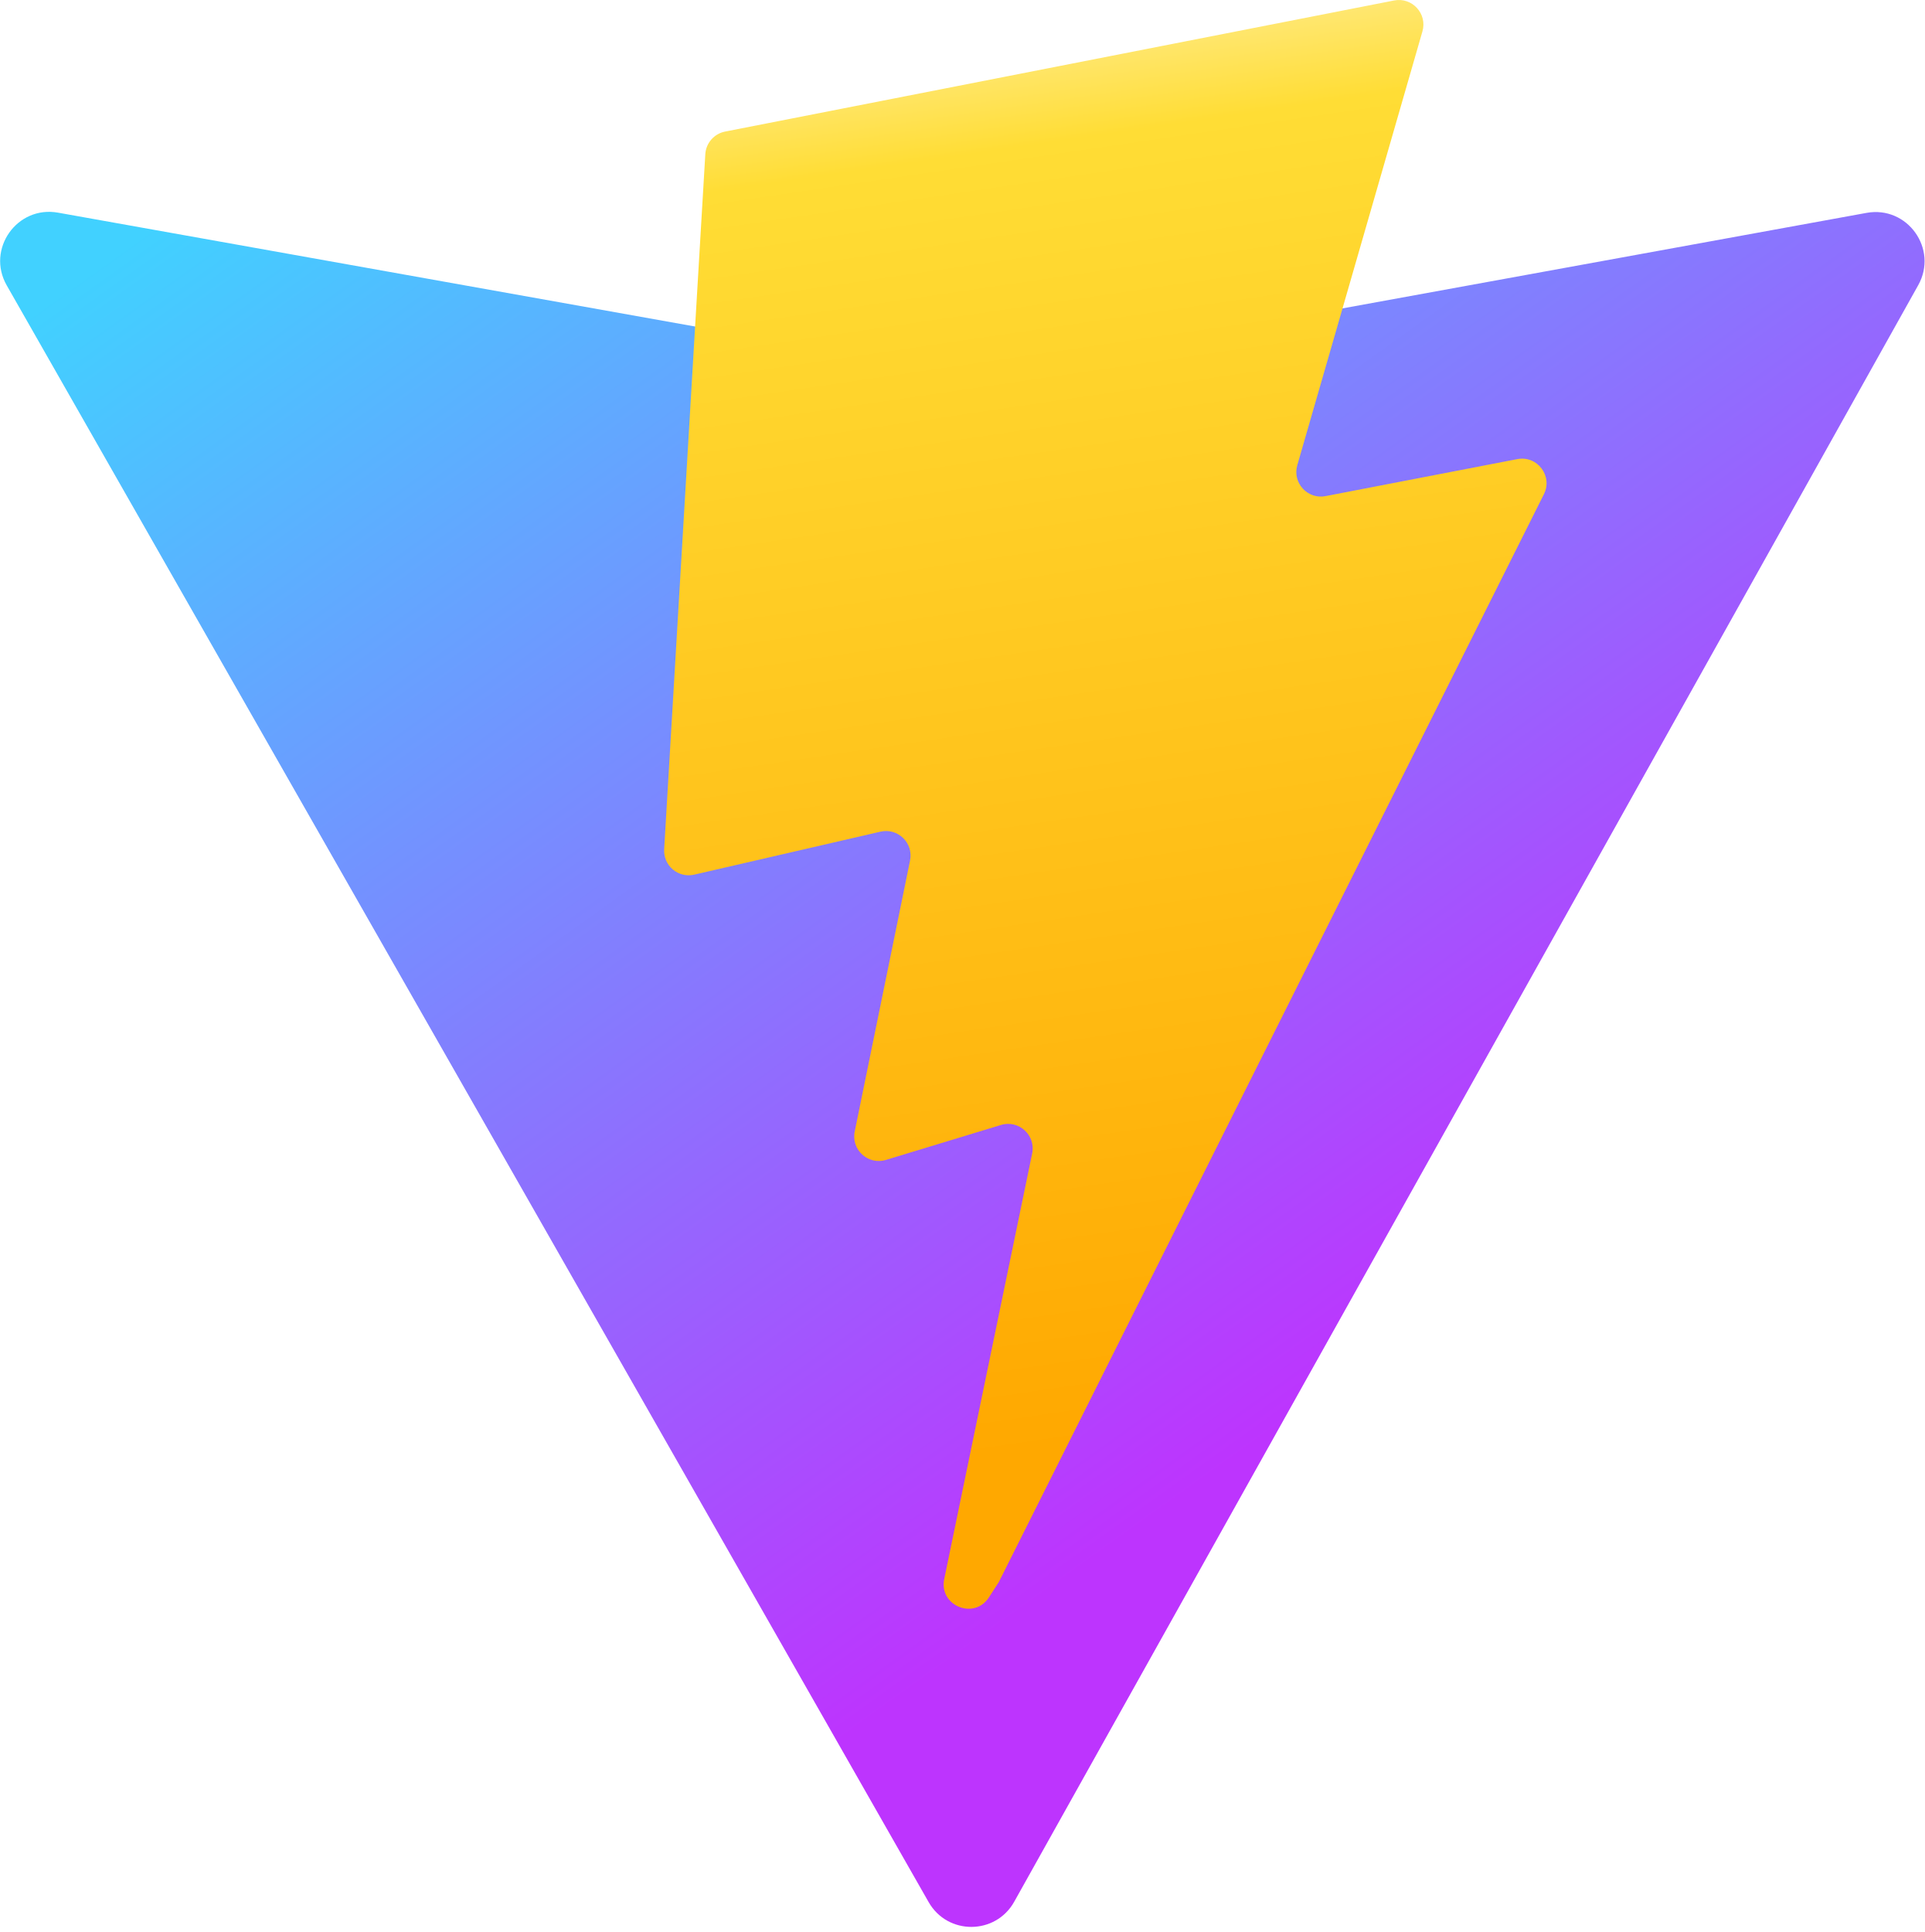
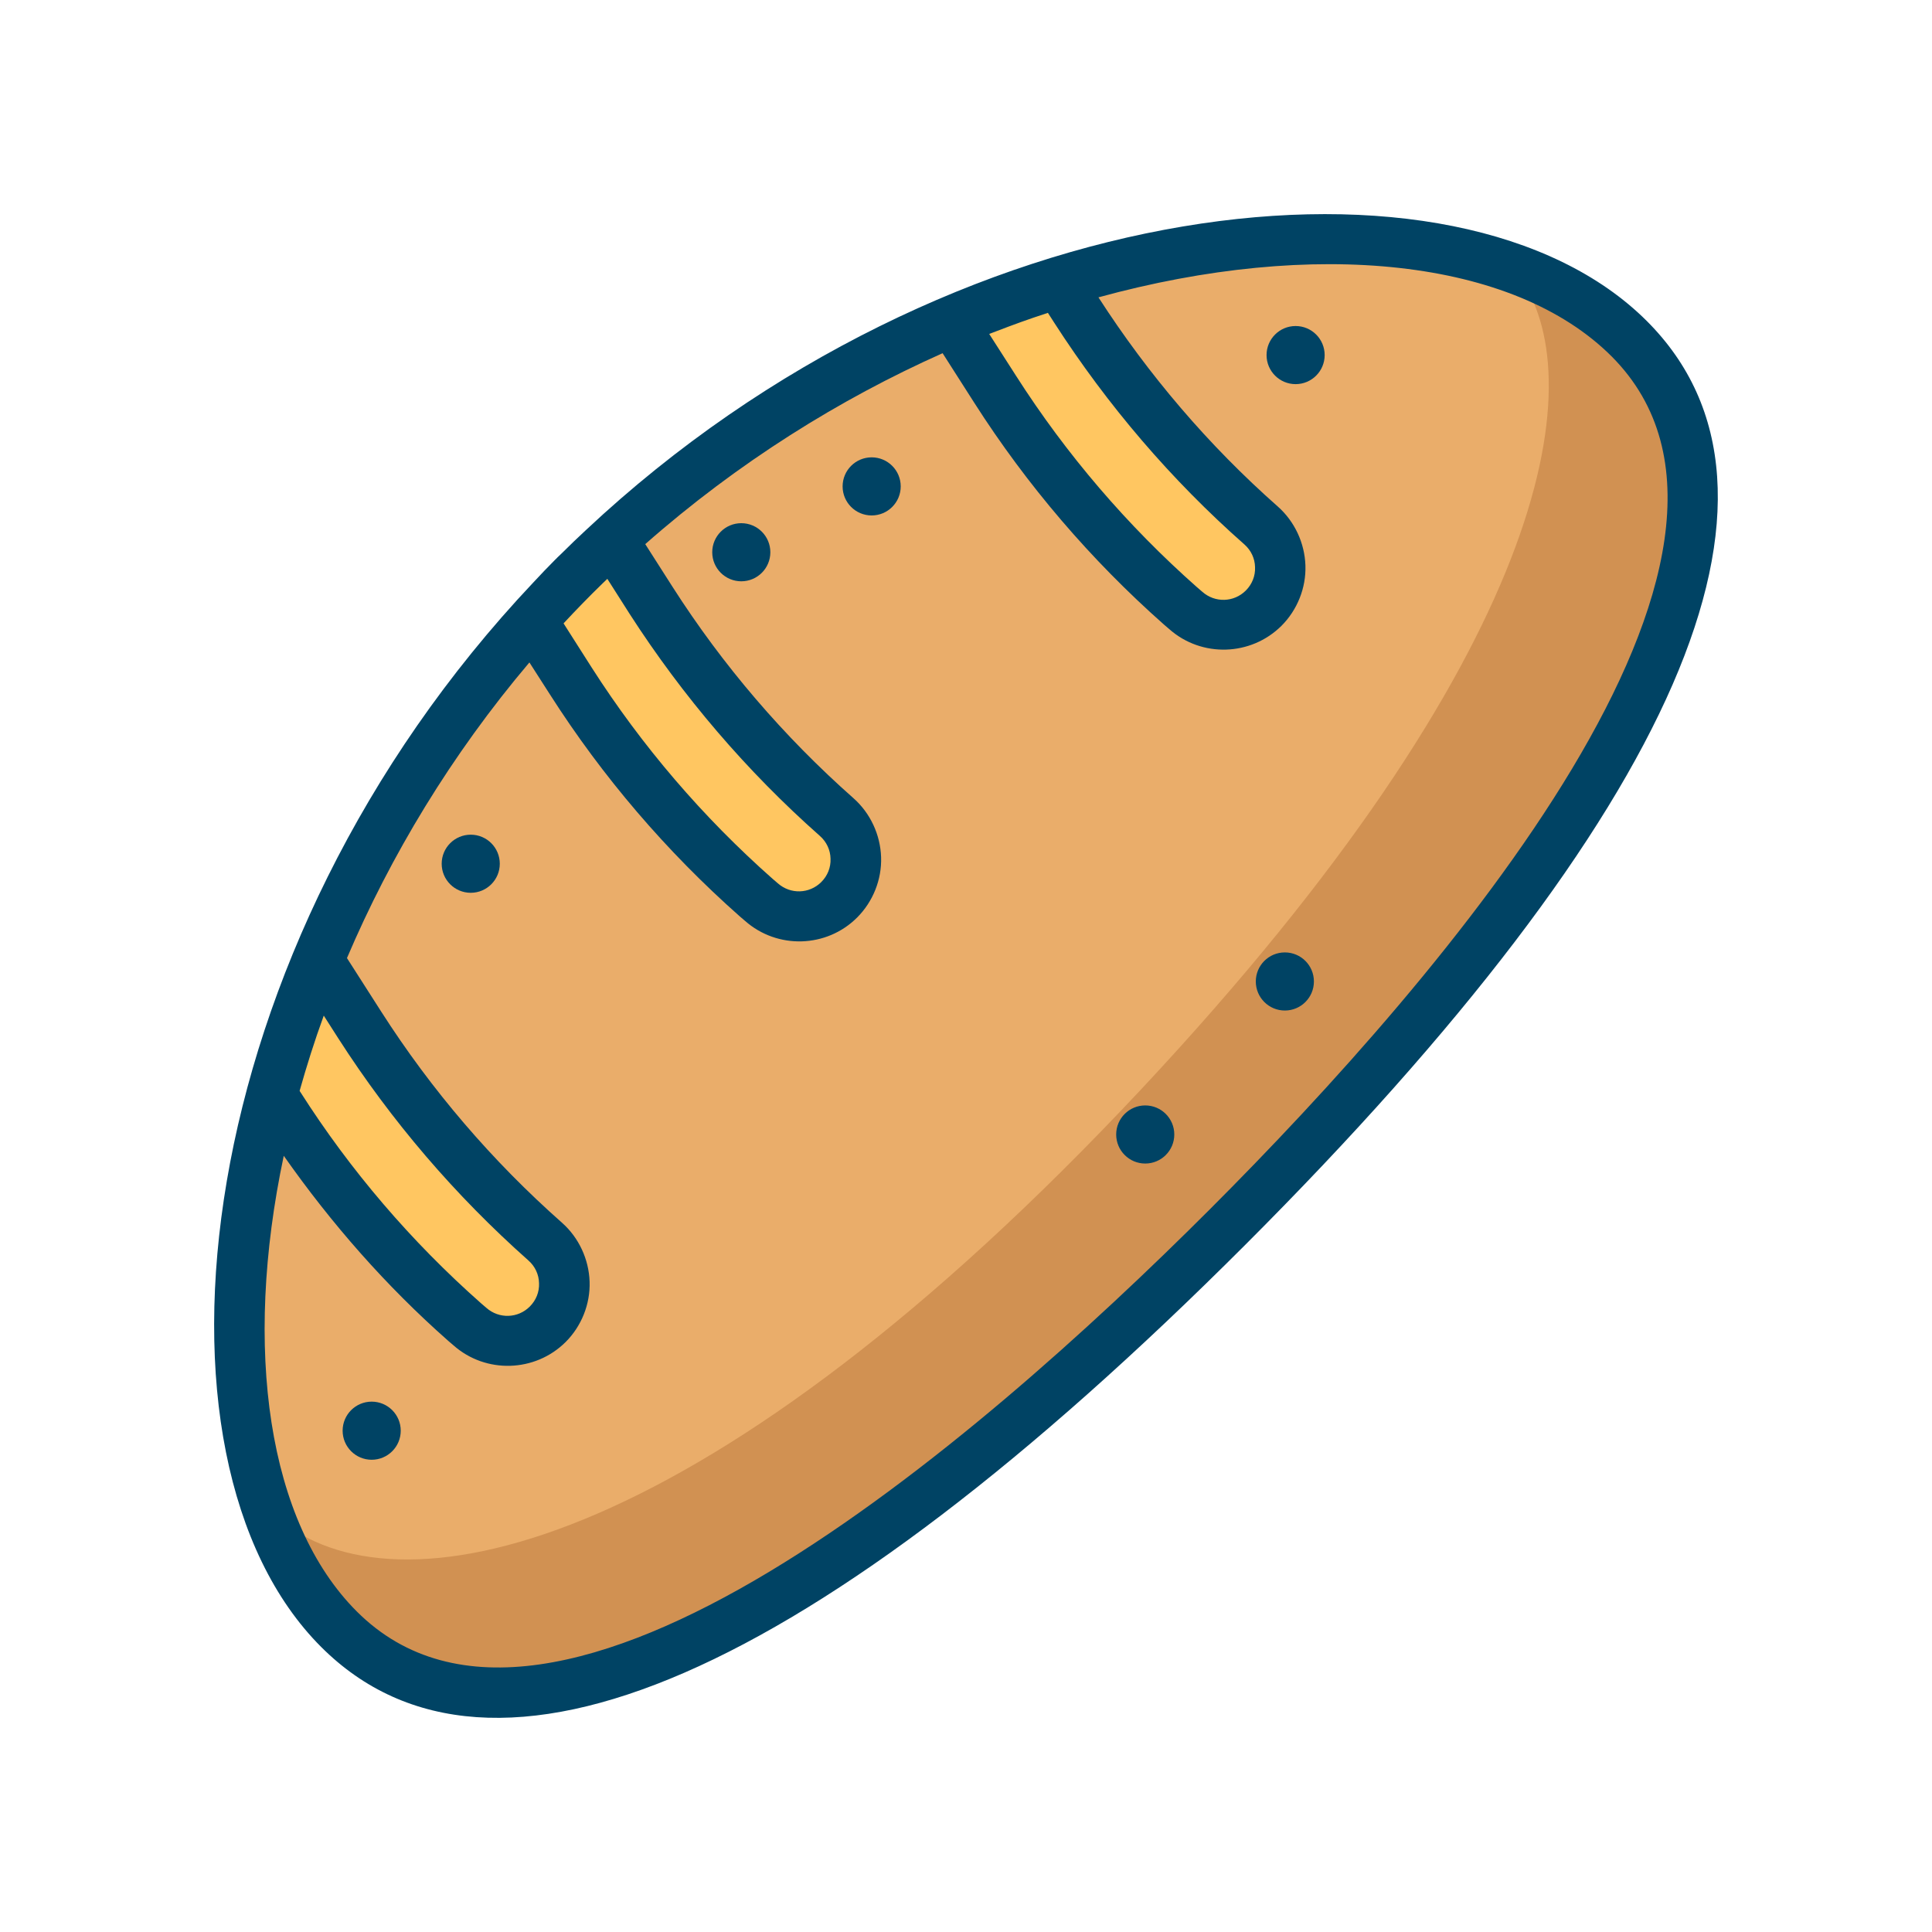
- <svg xmlns="http://www.w3.org/2000/svg" aria-hidden="true" role="img" class="iconify iconify--logos" width="31.88" height="32" preserveAspectRatio="xMidYMid meet" viewBox="0 0 256 257">
-   <defs>
-     <linearGradient id="IconifyId1813088fe1fbc01fb466" x1="-.828%" x2="57.636%" y1="7.652%" y2="78.411%">
-       <stop offset="0%" stop-color="#41D1FF" />
-       <stop offset="100%" stop-color="#BD34FE" />
-     </linearGradient>
-     <linearGradient id="IconifyId1813088fe1fbc01fb467" x1="43.376%" x2="50.316%" y1="2.242%" y2="89.03%">
-       <stop offset="0%" stop-color="#FFEA83" />
-       <stop offset="8.333%" stop-color="#FFDD35" />
-       <stop offset="100%" stop-color="#FFA800" />
-     </linearGradient>
-   </defs>
-   <path fill="url(#IconifyId1813088fe1fbc01fb466)" d="M255.153 37.938L134.897 252.976c-2.483 4.44-8.862 4.466-11.382.048L.875 37.958c-2.746-4.814 1.371-10.646 6.827-9.67l120.385 21.517a6.537 6.537 0 0 0 2.322-.004l117.867-21.483c5.438-.991 9.574 4.796 6.877 9.62Z" />
-   <path fill="url(#IconifyId1813088fe1fbc01fb467)" d="M185.432.063L96.44 17.501a3.268 3.268 0 0 0-2.634 3.014l-5.474 92.456a3.268 3.268 0 0 0 3.997 3.378l24.777-5.718c2.318-.535 4.413 1.507 3.936 3.838l-7.361 36.047c-.495 2.426 1.782 4.5 4.151 3.78l15.304-4.649c2.372-.72 4.652 1.36 4.15 3.788l-11.698 56.621c-.732 3.542 3.979 5.473 5.943 2.437l1.313-2.028l72.516-144.72c1.215-2.423-.88-5.186-3.54-4.672l-25.505 4.922c-2.396.462-4.435-1.77-3.759-4.114l16.646-57.705c.677-2.35-1.37-4.583-3.769-4.113Z" />
+ <svg xmlns="http://www.w3.org/2000/svg" width="800px" height="800px" viewBox="0 0 1024 1024" class="icon" version="1.1">
+   <path d="M175.4 866.3c39.1 25.7 166.1 114.6 488.5-229.7s223-425.9 196.2-454.9c-26.8-29-263.6-149.6-556 122.5C21.6 567 175.4 866.3 175.4 866.3z" fill="#EAAD6A" />
+   <path d="M241.9 696.5s26.7 26.1 48.6 4.5c21.9-21.7-2.2-40.2-2.2-40.2L171.6 514l-27.3 67.4 97.6 115.1zM623.3 323.5s26.7 26.1 48.6 4.5c21.9-21.7-2.2-40.2-2.2-40.2L565.9 153.9l-62.1 19.2 119.5 150.4zM386.5 463.8s26.7 26.1 48.6 4.5c21.9-21.7-2.2-40.2-2.2-40.2L322.4 287.5 280.8 332l105.7 131.8z" fill="#FFC661" />
+   <path d="M604.8 577.4c-227.5 243-389.5 280.3-455.1 229.3 10.4 34.3 20.7 54.5 20.7 54.5 39.1 25.7 166.1 114.6 488.5-229.7s223-425.9 196.2-454.9c-6.1-6.6-22.9-17.8-48.6-28.1 36.5 54.7 15.2 197.1-201.7 428.9z" fill="#D19152" />
+   <path d="M310.5 281c-4.3 4-8.6 8.1-12.9 12.4-0.7 0.7-1.5 1.4-2.2 2.1-0.4 0.4-0.7 0.8-1.1 1.1-3.8 3.8-7.7 7.9-11.7 12.2-183.1 193.9-212.5 464-112.4 564.1 90.5 90.5 259.8 16.9 489.7-213 229.8-229.8 303.5-399.2 213-489.7C773.1 70.4 504.2 99.3 310.5 281z m349.1 7.6c3.5 3.1 5.5 7.4 5.6 12 0.2 4.7-1.6 9.1-4.9 12.4-6.3 6.3-16.3 6.6-23 0.7l-2.8-2.4c-37-32.7-69.3-70.4-95.9-112L524.3 177c1.2-0.5 2.5-0.9 3.7-1.4 8.8-3.4 17.6-6.6 26.3-9.4 0.4-0.1 0.7-0.2 1.1-0.4l3.4 5.3c28.1 43.6 61.9 83.2 100.8 117.5z m-225 154.5c3.5 3.1 5.5 7.4 5.6 12 0.2 4.7-1.6 9.1-4.9 12.4-6.3 6.3-16.3 6.6-23 0.7l-2.8-2.4c-37-32.7-69.3-70.4-95.9-112l-14.9-23.4c6.7-7.2 13.6-14.3 20.7-21.2 0.8-0.8 1.7-1.6 2.5-2.4l11.9 18.7c28.1 43.6 61.9 83.2 100.8 117.6z m-154.5 225c3.5 3.1 5.5 7.4 5.6 12 0.2 4.7-1.6 9.1-4.9 12.4-6.3 6.3-16.3 6.6-23 0.7l-2.8-2.4c-37-32.7-69.3-70.4-95.8-112l-0.4-0.6c3.7-13.1 7.9-26.5 12.8-39.9l7.8 12.2c28 43.6 61.9 83.2 100.7 117.6z m361-27c-124.2 124.2-348 317-452 213-47.2-47.2-60.4-139.1-38.7-241.5 25.2 35.9 54.2 69 87.2 98.1l2.8 2.4c17.1 15.1 43.2 14.3 59.4-1.8 8.4-8.4 13.1-20.1 12.7-32-0.4-11.9-5.7-23.3-14.6-31.2-37-32.7-69.3-70.4-95.9-112l-18.1-28.3c23-54 55.2-107.7 96.7-156.7l10.9 17c27.9 43.7 61.8 83.3 100.6 117.6l2.8 2.4c17.1 15.1 43.2 14.4 59.4-1.8 8.4-8.4 13.1-20.1 12.7-32-0.4-11.9-5.7-23.3-14.6-31.2-37-32.7-69.3-70.4-95.9-112L342 288.4c49-43.2 103.1-76.9 157.6-101.2l16.8 26.3c27.9 43.7 61.8 83.3 100.6 117.6l2.8 2.4c17.1 15.1 43.2 14.3 59.4-1.8 8.4-8.4 13.1-20.1 12.7-32-0.4-11.9-5.7-23.3-14.6-31.2-36.7-32.4-68.6-69.8-95.1-110.9 114.4-31.4 220.1-20.6 272 31.3 103.9 104.2-88.9 328-213.1 452.2z" fill="#004364" />
+   <path d="M462 257.8m-15.4 0a15.4 15.4 0 1 0 30.8 0 15.4 15.4 0 1 0-30.8 0Z" fill="#004364" />
+   <path d="M686.7 188.2m-15.4 0a15.4 15.4 0 1 0 30.8 0 15.4 15.4 0 1 0-30.8 0Z" fill="#004364" />
+   <path d="M681 520.2m-15.4 0a15.4 15.4 0 1 0 30.8 0 15.4 15.4 0 1 0-30.8 0Z" fill="#004364" />
+   <path d="M607 601.3m-15.4 0a15.4 15.4 0 1 0 30.8 0 15.4 15.4 0 1 0-30.8 0Z" fill="#004364" />
+   <path d="M249.5 457.8m-15.4 0a15.4 15.4 0 1 0 30.8 0 15.4 15.4 0 1 0-30.8 0Z" fill="#004364" />
+   <path d="M392.9 292.7m-15.4 0a15.4 15.4 0 1 0 30.8 0 15.4 15.4 0 1 0-30.8 0Z" fill="#004364" />
+   <path d="M197 758.3m-15.4 0a15.4 15.4 0 1 0 30.8 0 15.4 15.4 0 1 0-30.8 0Z" fill="#004364" />
</svg>
